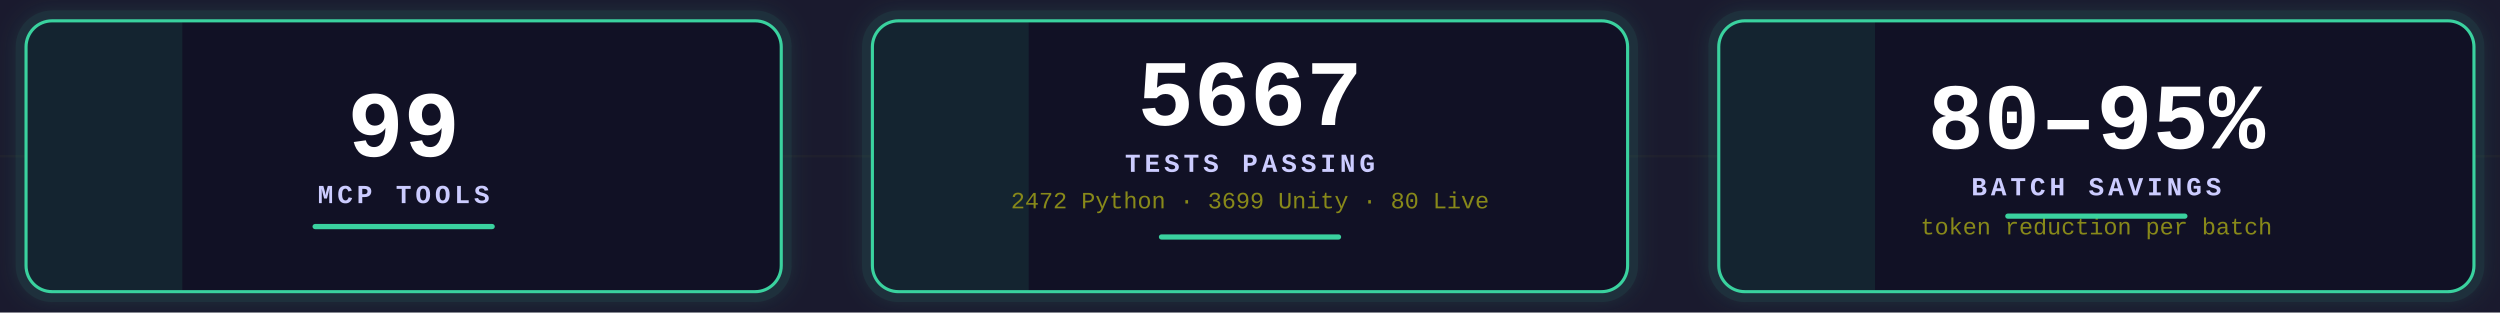
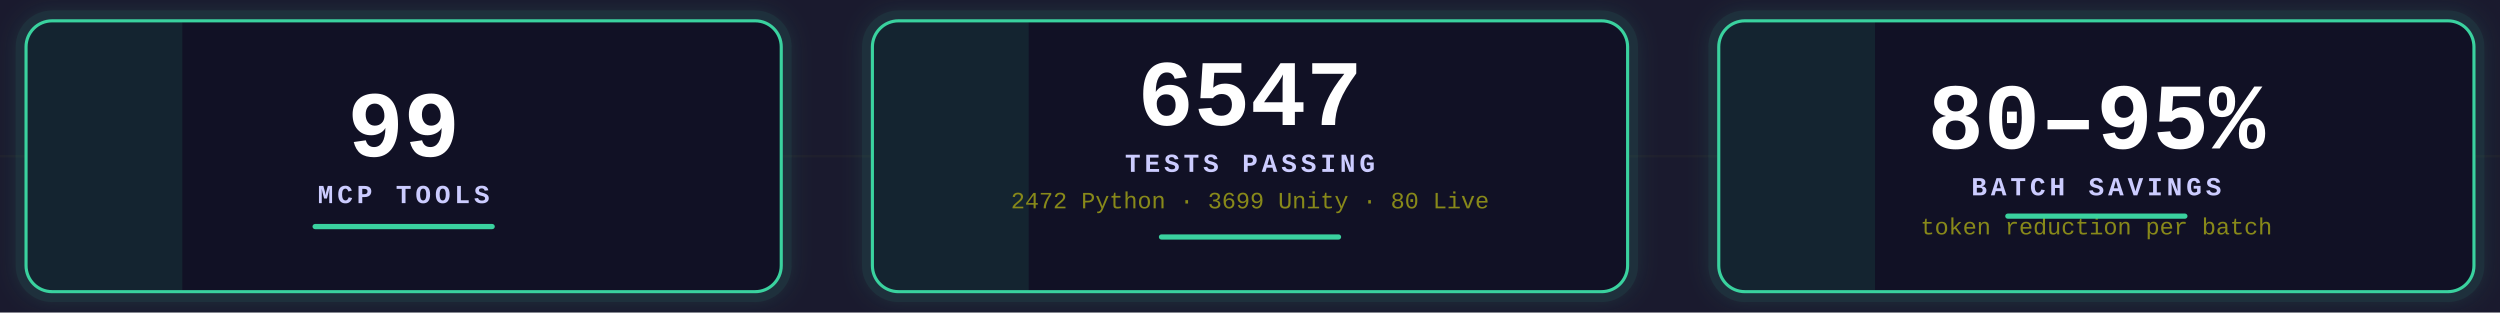
- <svg xmlns="http://www.w3.org/2000/svg" viewBox="0 0 960 120" width="960" height="120" role="img" aria-label="Unity MCP stats: 99 MCP tools, 5667 Tests (2540 Python + 3047 Unity + 80 Live), 80-95% Batch Savings">
+ <svg xmlns="http://www.w3.org/2000/svg" viewBox="0 0 960 120" width="960" height="120" role="img" aria-label="Unity MCP stats: 99 MCP tools, 6547 Tests (2555 Python + 3912 Unity + 80 Live), 80-95% Batch Savings">
  <defs>
    <filter id="sg" x="-25%" y="-30%" width="150%" height="160%">
      <feGaussianBlur stdDeviation="4" result="b" />
      <feMerge>
        <feMergeNode in="b" />
        <feMergeNode in="SourceGraphic" />
      </feMerge>
    </filter>
    <clipPath id="c1">
      <rect x="10" y="8" width="290" height="104" rx="10" />
    </clipPath>
    <clipPath id="c2">
      <rect x="335" y="8" width="290" height="104" rx="10" />
    </clipPath>
    <clipPath id="c3">
      <rect x="660" y="8" width="290" height="104" rx="10" />
    </clipPath>
  </defs>
  <rect width="960" height="120" fill="#1a1a2e" />
  <line x1="0" y1="60" x2="960" y2="60" stroke="#888919" stroke-opacity="0.05" stroke-width="1" />
  <rect x="10" y="8" width="290" height="104" rx="10" fill="none" stroke="#3ad29f" stroke-width="8" opacity="0.12" filter="url(#sg)">
    <animate attributeName="opacity" values="0.25;0.7;0.25" dur="3s" repeatCount="indefinite" begin="0s" />
  </rect>
  <rect x="10" y="8" width="290" height="104" rx="10" fill="#111125" />
  <rect x="10" y="8" width="290" height="104" rx="10" fill="none" stroke="#3ad29f" stroke-width="1.2" />
  <g clip-path="url(#c1)">
    <rect x="10" y="8" width="60" height="104" fill="#3ad29f" fill-opacity="0.10">
      <animateTransform attributeName="transform" type="translate" values="-100,0;400,0" dur="3s" repeatCount="indefinite" begin="0s" />
    </rect>
  </g>
  <text x="155" y="60" text-anchor="middle" font-family="ui-monospace,SFMono-Regular,'SF Mono',Menlo,Consolas,'Liberation Mono',monospace" font-size="36" font-weight="700" fill="#ffffff">99</text>
  <text x="155" y="78" text-anchor="middle" font-family="ui-monospace,SFMono-Regular,'SF Mono',Menlo,Consolas,'Liberation Mono',monospace" font-size="10" font-weight="700" fill="#ccccff" letter-spacing="1.5">MCP TOOLS</text>
  <rect x="120" y="86" width="70" height="2" rx="1" fill="#3ad29f">
    <animate attributeName="opacity" values="0.6;1;0.6" dur="2s" repeatCount="indefinite" begin="0s" />
  </rect>
  <rect x="335" y="8" width="290" height="104" rx="10" fill="none" stroke="#3ad29f" stroke-width="8" opacity="0.12" filter="url(#sg)">
    <animate attributeName="opacity" values="0.25;0.7;0.25" dur="3s" repeatCount="indefinite" begin="0.6s" />
  </rect>
  <rect x="335" y="8" width="290" height="104" rx="10" fill="#111125" />
  <rect x="335" y="8" width="290" height="104" rx="10" fill="none" stroke="#3ad29f" stroke-width="1.2" />
  <g clip-path="url(#c2)">
    <rect x="335" y="8" width="60" height="104" fill="#3ad29f" fill-opacity="0.10">
      <animateTransform attributeName="transform" type="translate" values="-100,0;400,0" dur="3s" repeatCount="indefinite" begin="0.5s" />
    </rect>
  </g>
-   <text x="480" y="48" text-anchor="middle" font-family="ui-monospace,SFMono-Regular,'SF Mono',Menlo,Consolas,'Liberation Mono',monospace" font-size="36" font-weight="700" fill="#ffffff">5667</text>
+   <text x="480" y="48" text-anchor="middle" font-family="ui-monospace,SFMono-Regular,'SF Mono',Menlo,Consolas,'Liberation Mono',monospace" font-size="36" font-weight="700" fill="#ffffff">6547</text>
  <text x="480" y="66" text-anchor="middle" font-family="ui-monospace,SFMono-Regular,'SF Mono',Menlo,Consolas,'Liberation Mono',monospace" font-size="10" font-weight="700" fill="#ccccff" letter-spacing="1.5">TESTS PASSING</text>
  <text x="480" y="80" text-anchor="middle" font-family="ui-monospace,SFMono-Regular,'SF Mono',Menlo,Consolas,'Liberation Mono',monospace" font-size="9" fill="#888919">2472 Python · 3699 Unity · 80 Live</text>
  <rect x="445" y="90" width="70" height="2" rx="1" fill="#3ad29f">
    <animate attributeName="opacity" values="0.6;1;0.6" dur="2s" repeatCount="indefinite" begin="0.4s" />
  </rect>
  <rect x="660" y="8" width="290" height="104" rx="10" fill="none" stroke="#3ad29f" stroke-width="8" opacity="0.12" filter="url(#sg)">
    <animate attributeName="opacity" values="0.25;0.7;0.25" dur="3s" repeatCount="indefinite" begin="1.2s" />
  </rect>
  <rect x="660" y="8" width="290" height="104" rx="10" fill="#111125" />
  <rect x="660" y="8" width="290" height="104" rx="10" fill="none" stroke="#3ad29f" stroke-width="1.2" />
  <g clip-path="url(#c3)">
    <rect x="660" y="8" width="60" height="104" fill="#3ad29f" fill-opacity="0.10">
      <animateTransform attributeName="transform" type="translate" values="-100,0;400,0" dur="3s" repeatCount="indefinite" begin="1.0s" />
    </rect>
  </g>
  <text x="805" y="57" text-anchor="middle" font-family="ui-monospace,SFMono-Regular,'SF Mono',Menlo,Consolas,'Liberation Mono',monospace" font-size="36" font-weight="700" fill="#ffffff">80–95%</text>
  <text x="805" y="75" text-anchor="middle" font-family="ui-monospace,SFMono-Regular,'SF Mono',Menlo,Consolas,'Liberation Mono',monospace" font-size="10" font-weight="700" fill="#ccccff" letter-spacing="1.5">BATCH SAVINGS</text>
  <text x="805" y="90" text-anchor="middle" font-family="ui-monospace,SFMono-Regular,'SF Mono',Menlo,Consolas,'Liberation Mono',monospace" font-size="9" fill="#888919">token reduction per batch</text>
  <rect x="770" y="82" width="70" height="2" rx="1" fill="#3ad29f">
    <animate attributeName="opacity" values="0.6;1;0.6" dur="2s" repeatCount="indefinite" begin="0.8s" />
  </rect>
</svg>
